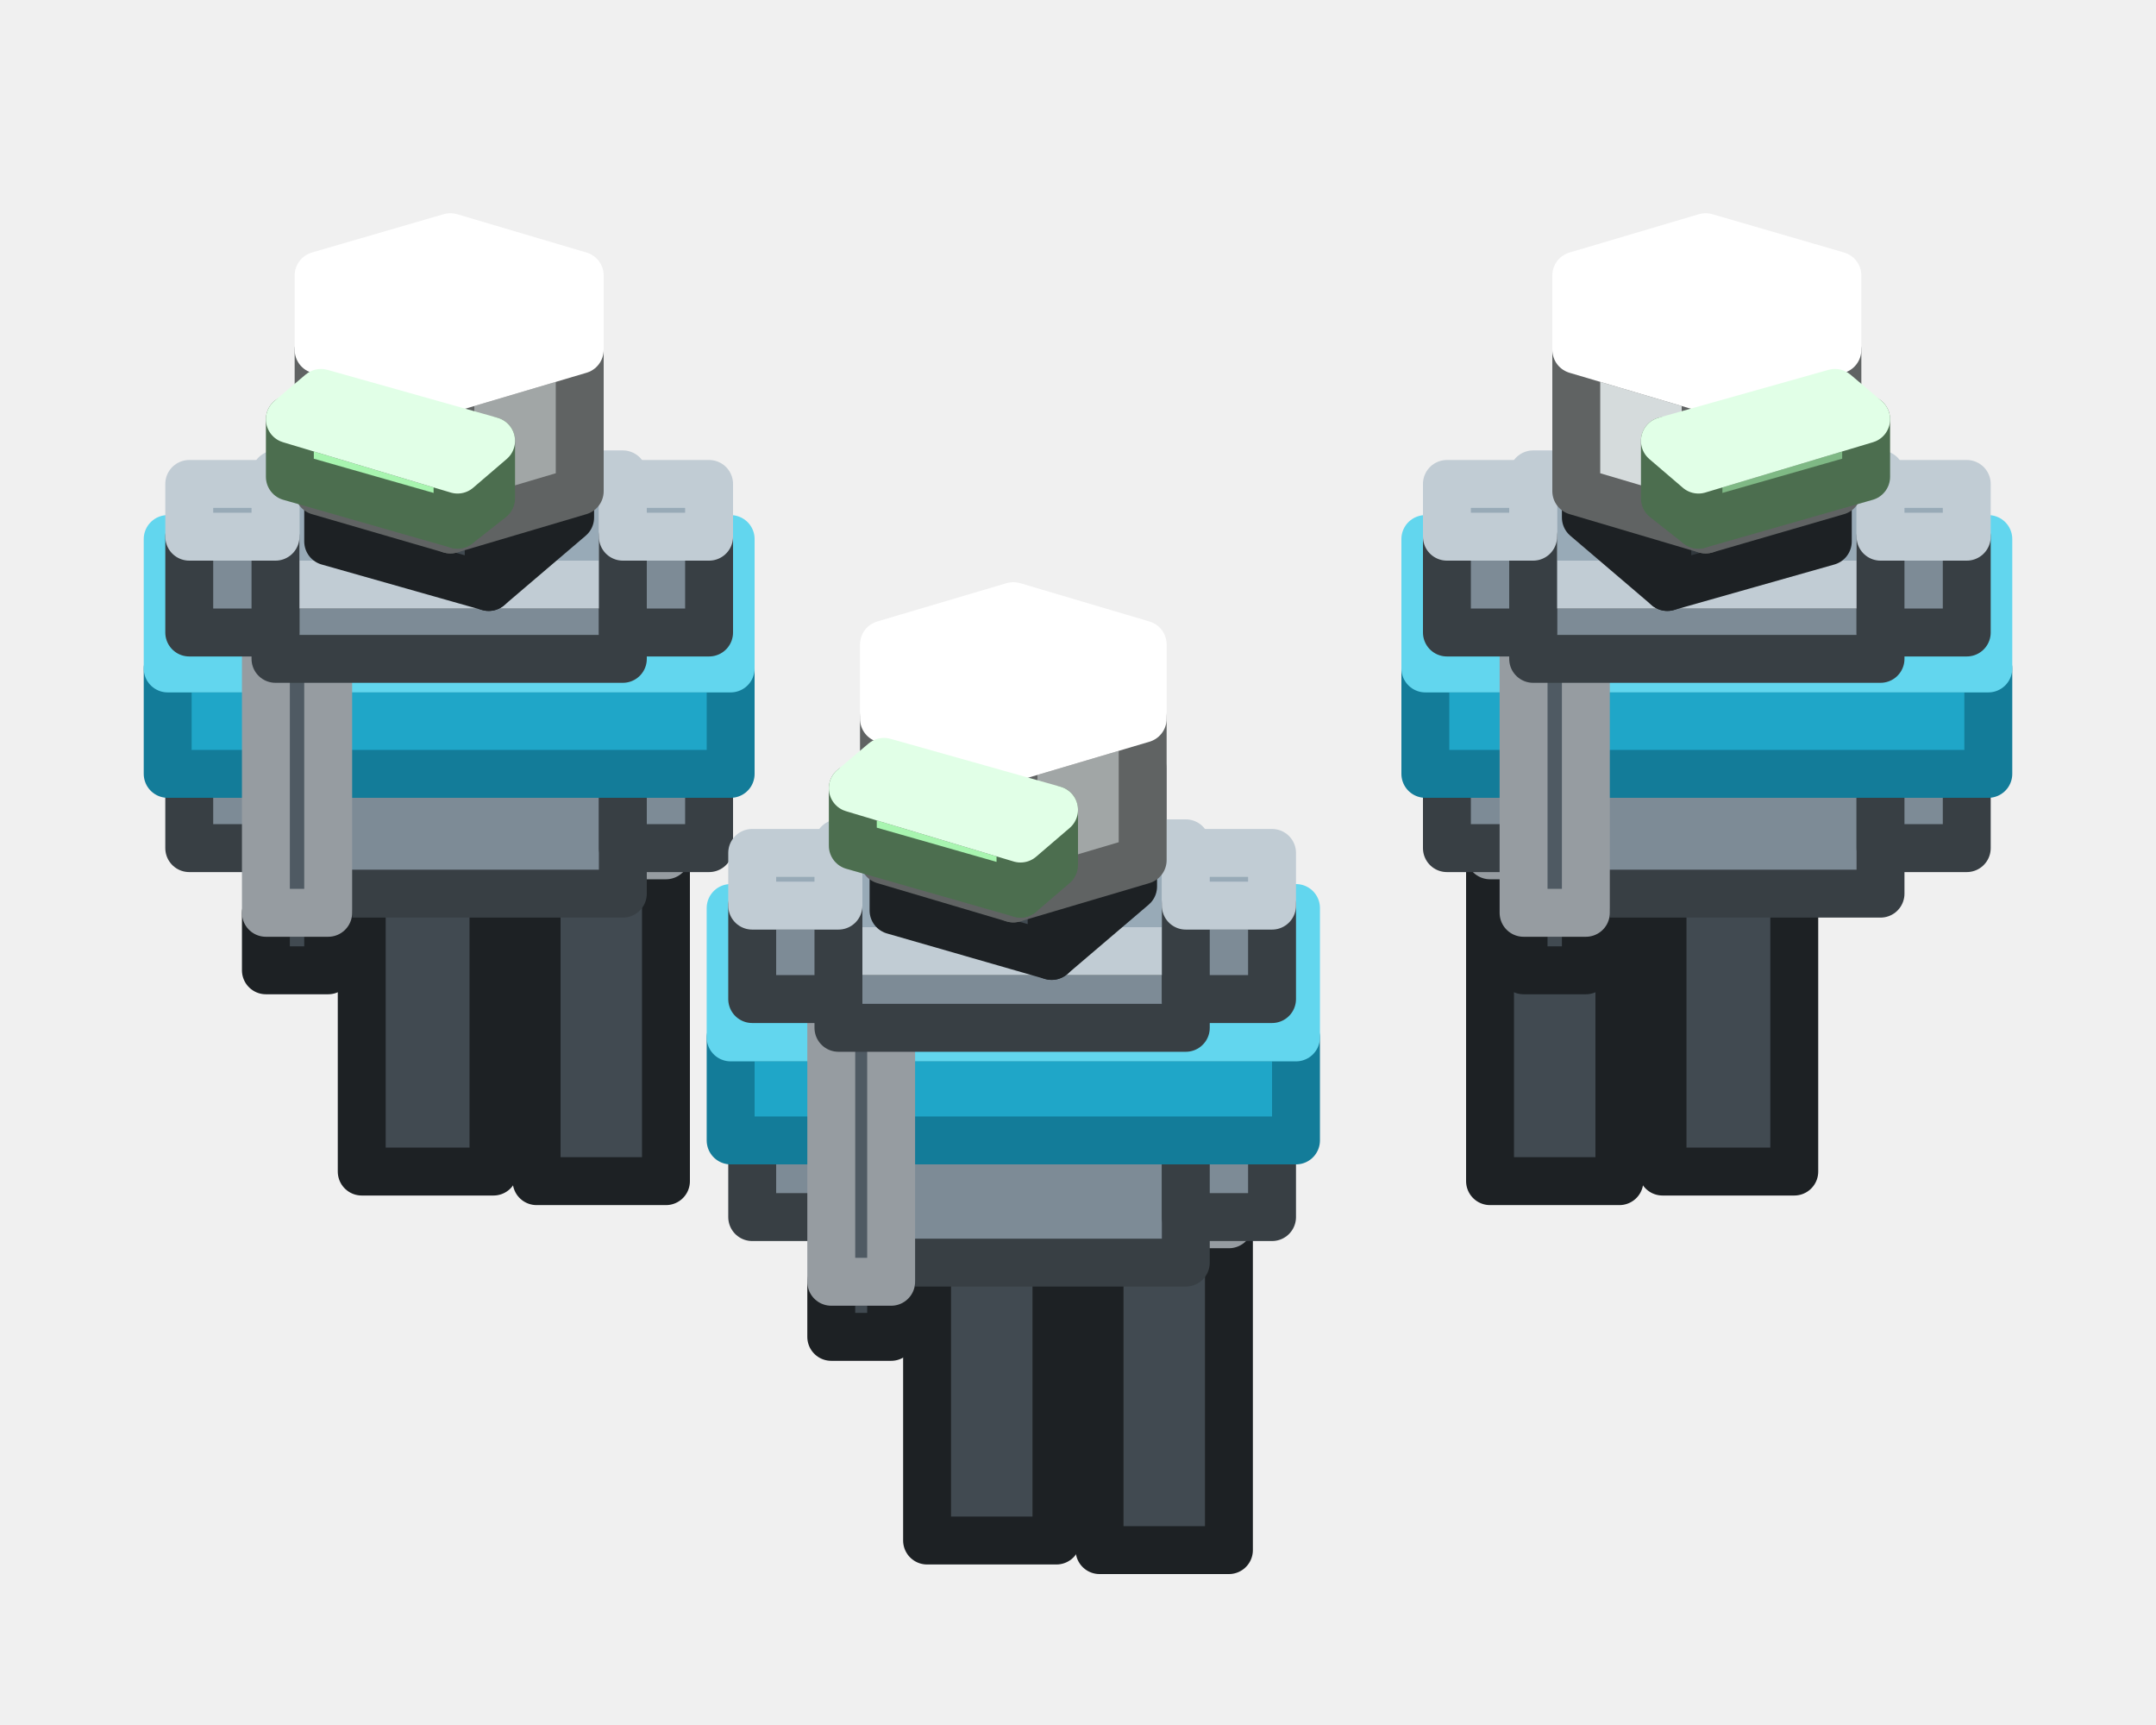
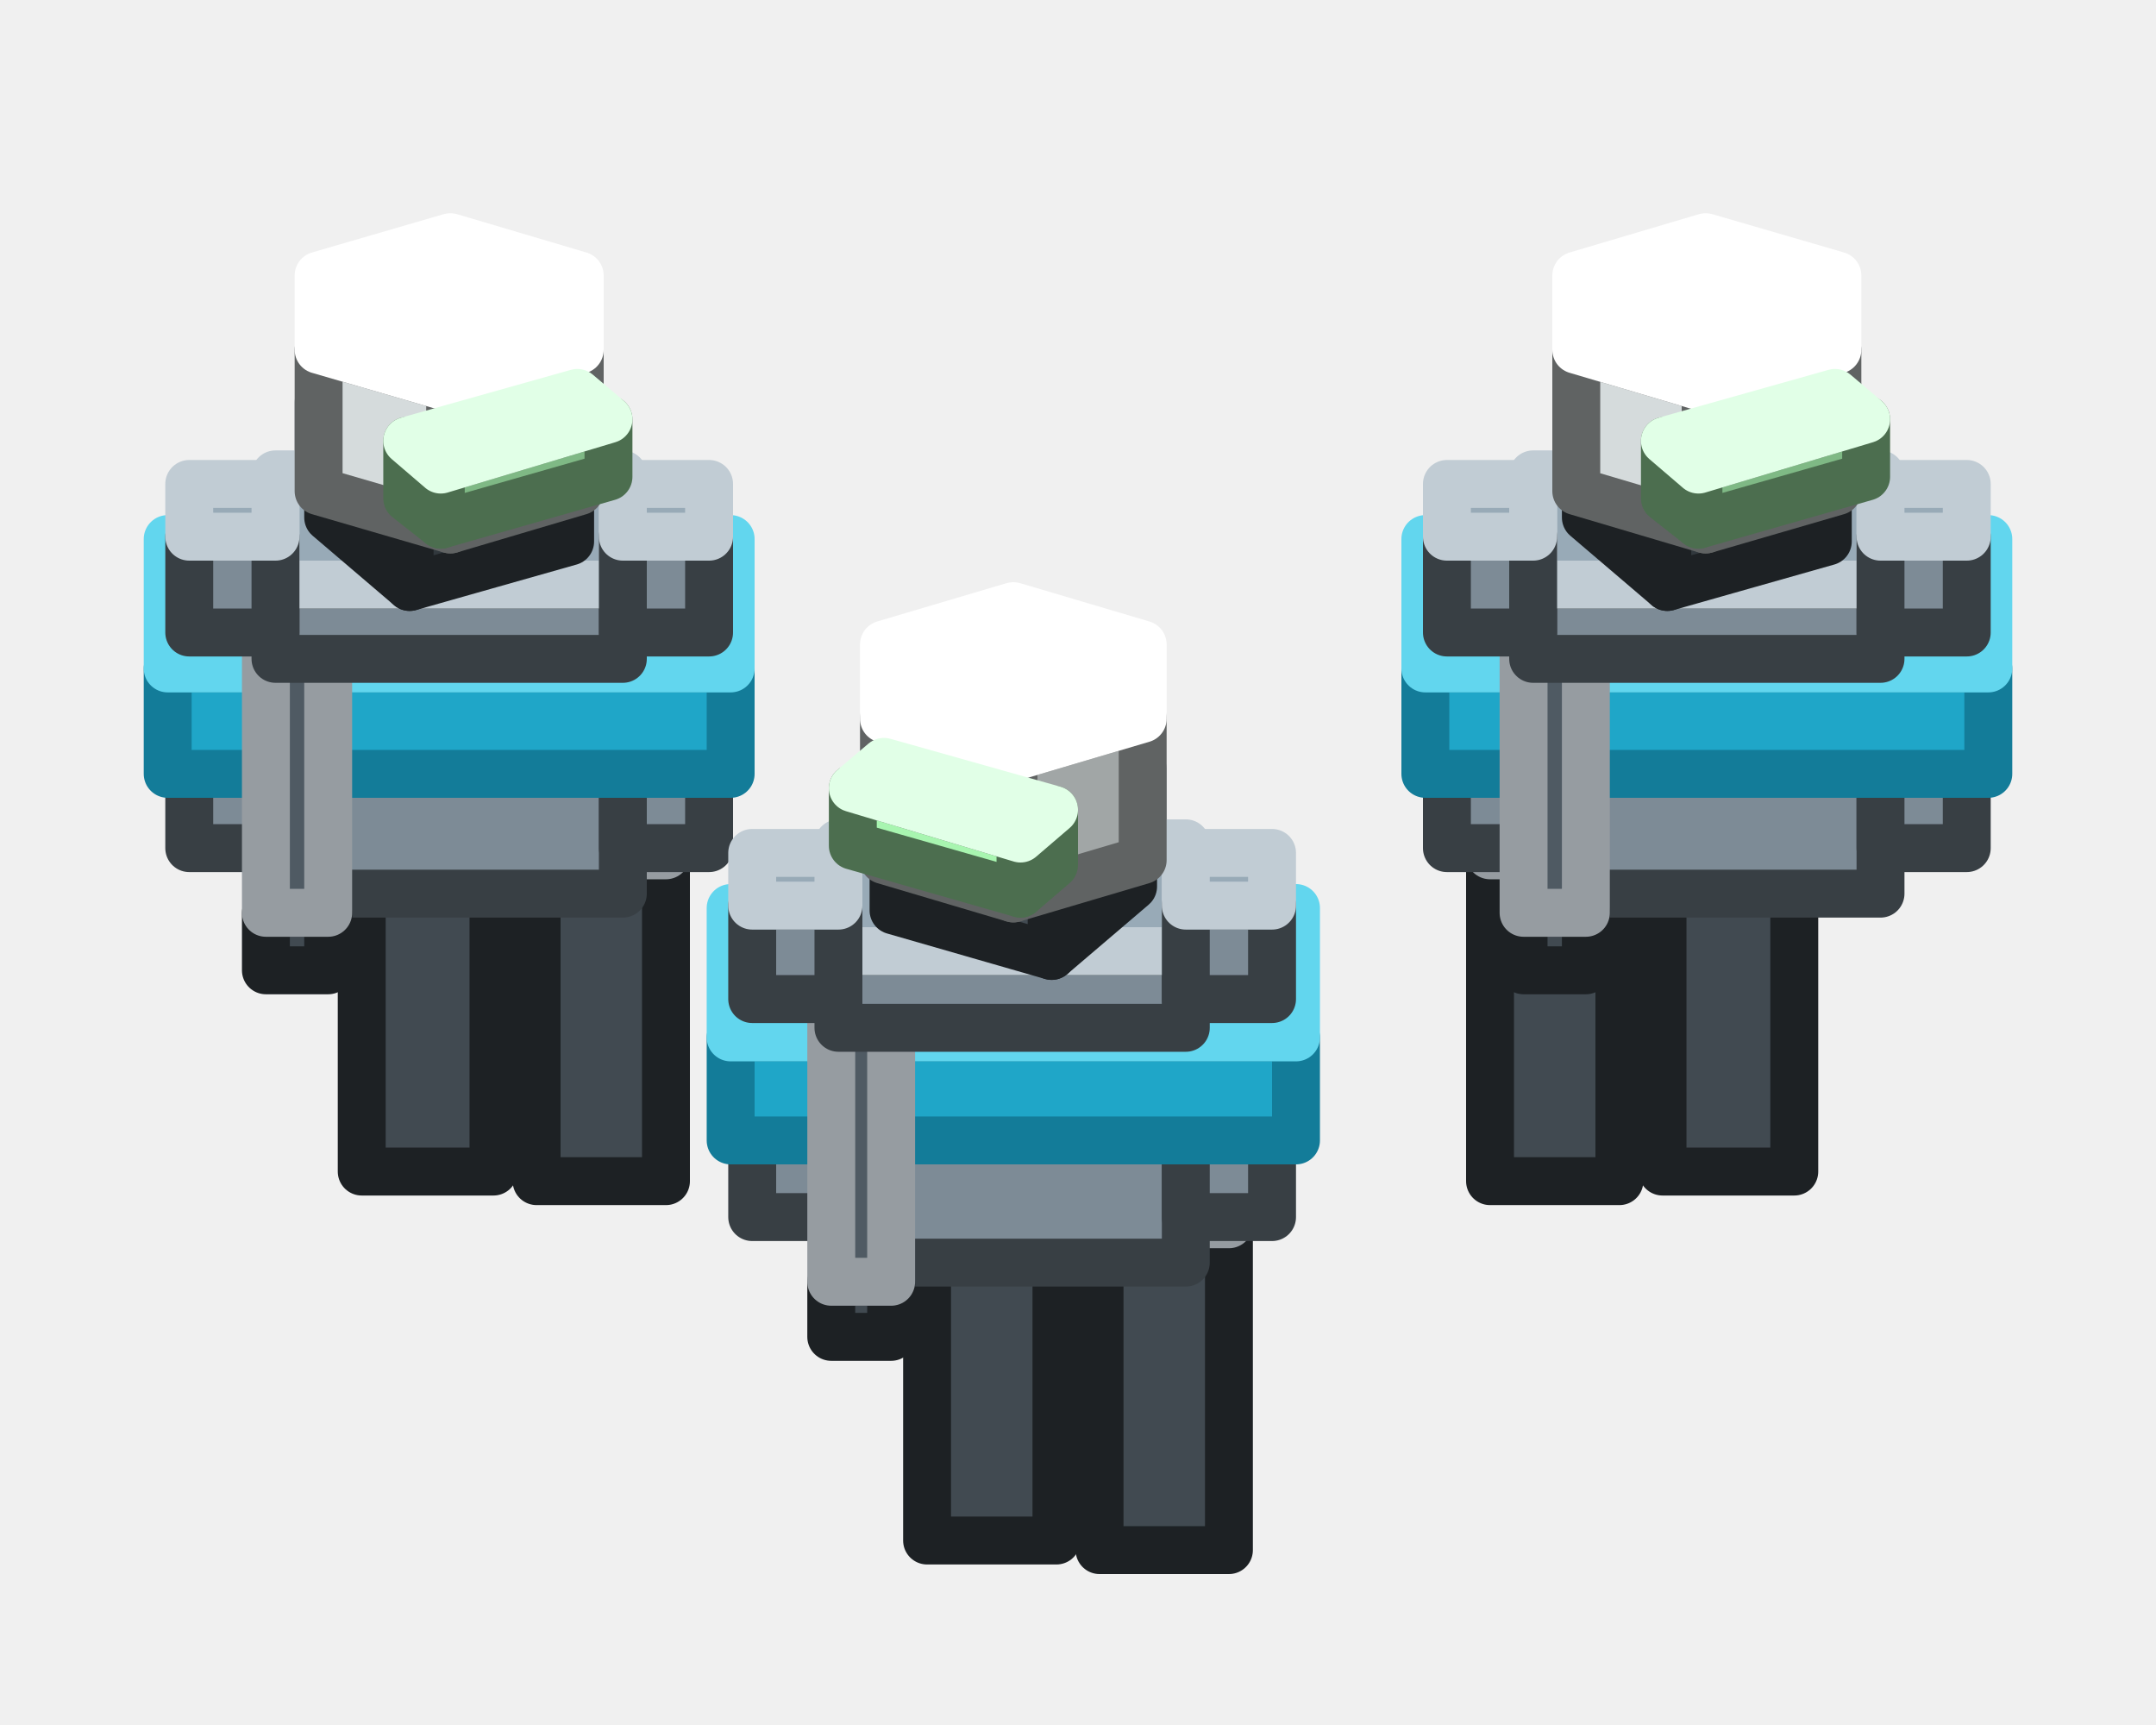
<svg xmlns="http://www.w3.org/2000/svg" width="90" height="72" viewBox="0 0 90 72">
  <g stroke-width="2" stroke-linejoin="round">
    <polygon points="77.8,25.7 77.8,28.9 76.7,28.9 76.7,25.7" fill="#1FA6C8" stroke="#137C99" />
    <polygon points="77.8,28.9 77.8,29.9 76.7,29.9 76.7,28.9" fill="#137C99" stroke="#137C99" />
    <polygon points="77.8,22 77.8,25.7 76.7,25.7 76.7,22" fill="#62D6EE" stroke="#62D6EE" />
    <polygon points="77.8,20.2 77.8,22 76.7,22 76.7,20.2" fill="#62D6EE" stroke="#62D6EE" />
    <polygon points="65.8,25.7 65.8,28.9 64.7,28.9 64.7,25.7" fill="#1FA6C8" stroke="#137C99" />
    <polygon points="65.8,28.9 65.8,29.9 64.7,29.9 64.7,28.9" fill="#137C99" stroke="#137C99" />
    <polygon points="65.8,22 65.8,25.7 64.7,25.7 64.7,22" fill="#62D6EE" stroke="#62D6EE" />
    <polygon points="65.8,20.2 65.8,22 64.7,22 64.7,20.2" fill="#62D6EE" stroke="#62D6EE" />
    <polygon points="25.3,25.7 25.3,28.9 24.2,28.9 24.2,25.7" fill="#1FA6C8" stroke="#137C99" />
    <polygon points="25.3,28.9 25.3,29.9 24.2,29.9 24.2,28.9" fill="#137C99" stroke="#137C99" />
    <polygon points="25.3,22 25.3,25.7 24.2,25.7 24.2,22" fill="#62D6EE" stroke="#62D6EE" />
    <polygon points="25.3,20.2 25.3,22 24.2,22 24.2,20.2" fill="#62D6EE" stroke="#62D6EE" />
    <polygon points="13.3,25.7 13.3,28.9 12.2,28.9 12.2,25.7" fill="#1FA6C8" stroke="#137C99" />
    <polygon points="13.3,28.9 13.3,29.9 12.2,29.9 12.2,28.9" fill="#137C99" stroke="#137C99" />
    <polygon points="13.3,22 13.3,25.7 12.2,25.7 12.2,22" fill="#62D6EE" stroke="#62D6EE" />
    <polygon points="13.3,20.2 13.3,22 12.2,22 12.2,20.2" fill="#62D6EE" stroke="#62D6EE" />
    <polygon points="76.7,26.1 76.7,31.6 65.8,31.6 65.8,26.1" fill="#414A51" stroke="#1D2124" />
    <polygon points="76.7,31.6 76.7,33.3 65.8,33.3 65.8,31.6" fill="#31383D" stroke="#1D2124" />
    <polygon points="76.7,19.9 76.7,26.1 65.8,26.1 65.8,19.9" fill="#4F5A63" stroke="#969CA1" />
    <polygon points="76.7,16.8 76.7,19.9 65.8,19.9 65.8,16.8" fill="#4F5A63" stroke="#969CA1" />
    <polygon points="24.2,26.1 24.2,31.6 13.3,31.6 13.3,26.1" fill="#414A51" stroke="#1D2124" />
    <polygon points="24.2,31.6 24.2,33.3 13.3,33.3 13.3,31.6" fill="#31383D" stroke="#1D2124" />
    <polygon points="24.2,19.9 24.2,26.1 13.3,26.1 13.3,19.9" fill="#4F5A63" stroke="#969CA1" />
    <polygon points="24.2,16.8 24.2,19.9 13.3,19.9 13.3,16.8" fill="#4F5A63" stroke="#969CA1" />
    <polygon points="74.9,48.9 69.4,48.9 69.4,36.4 74.9,36.4" fill="#414A51" stroke="#1D2124" />
    <polygon points="69.4,36.4 69.4,33.7 74.9,33.7 74.9,36.4" fill="#4F5A63" stroke="#969CA1" />
-     <polygon points="20.6,48.9 15.1,48.9 15.1,36.4 20.6,36.4" fill="#414A51" stroke="#1D2124" />
-     <polygon points="15.1,36.4 15.1,33.7 20.6,33.7 20.6,36.4" fill="#4F5A63" stroke="#969CA1" />
    <polygon points="67.6,49.3 62.2,49.3 62.2,35.7 67.6,35.7" fill="#414A51" stroke="#1D2124" />
    <polygon points="62.2,35.7 62.2,33.9 67.6,33.9 67.6,35.7" fill="#4F5A63" stroke="#969CA1" />
    <polygon points="27.8,49.3 22.4,49.3 22.4,35.7 27.8,35.7" fill="#414A51" stroke="#1D2124" />
    <polygon points="22.4,35.7 22.4,33.9 27.8,33.9 27.8,35.7" fill="#4F5A63" stroke="#969CA1" />
+     <polygon points="20.6,48.9 15.1,48.9 15.1,36.4 20.6,36.4" fill="#414A51" stroke="#1D2124" />
+     <polygon points="15.1,36.4 15.1,33.7 20.6,33.7 20.6,36.4" fill="#4F5A63" stroke="#969CA1" />
    <polygon points="78.5,37.3 64,37.3 64,31.8 78.5,31.8" fill="#7D8B96" stroke="#383F44" />
    <polygon points="64,31.8 64,27.3 78.5,27.3 78.5,31.8" fill="#98AAB7" stroke="#C1CCD4" />
    <polygon points="26,37.3 11.5,37.3 11.5,31.8 26,31.8" fill="#7D8B96" stroke="#383F44" />
    <polygon points="11.5,31.8 11.5,27.3 26,27.3 26,31.8" fill="#98AAB7" stroke="#C1CCD4" />
    <polygon points="82.1,35.4 78.5,35.4 78.5,31.5 82.1,31.5" fill="#7D8B96" stroke="#383F44" />
    <polygon points="78.5,31.5 78.5,29.2 82.1,29.2 82.1,31.5" fill="#98AAB7" stroke="#C1CCD4" />
    <polygon points="64,35.4 60.4,35.4 60.4,31.5 64,31.5" fill="#7D8B96" stroke="#383F44" />
    <polygon points="60.4,31.5 60.4,29.2 64,29.2 64,31.5" fill="#98AAB7" stroke="#C1CCD4" />
    <polygon points="29.6,35.4 26,35.4 26,31.5 29.6,31.5" fill="#7D8B96" stroke="#383F44" />
    <polygon points="26,31.5 26,29.2 29.6,29.2 29.6,31.5" fill="#98AAB7" stroke="#C1CCD4" />
    <polygon points="11.5,35.4 7.9,35.4 7.9,31.5 11.5,31.5" fill="#7D8B96" stroke="#383F44" />
    <polygon points="7.9,31.5 7.9,29.2 11.5,29.2 11.5,31.5" fill="#98AAB7" stroke="#C1CCD4" />
    <polygon points="83,32.3 59.5,32.3 59.5,27.9 83,27.9" fill="#1FA6C8" stroke="#137C99" />
    <polygon points="59.5,27.9 59.5,22.5 83,22.5 83,27.9" fill="#62D6EE" stroke="#62D6EE" />
    <polygon points="30.5,32.3 7,32.3 7,27.9 30.5,27.9" fill="#1FA6C8" stroke="#137C99" />
    <polygon points="7,27.9 7,22.5 30.5,22.5 30.5,27.9" fill="#62D6EE" stroke="#62D6EE" />
    <polygon points="66.2,40.5 63.6,40.5 63.6,38.1 66.2,38.1" fill="#414A51" stroke="#1D2124" />
    <polygon points="63.6,38.1 63.6,24.5 66.2,24.5 66.2,38.1" fill="#4F5A63" stroke="#969CA1" />
    <polygon points="13.7,40.5 11.1,40.5 11.1,38.1 13.7,38.1" fill="#414A51" stroke="#1D2124" />
    <polygon points="11.1,38.1 11.1,24.5 13.7,24.5 13.7,38.1" fill="#4F5A63" stroke="#969CA1" />
    <polygon points="78.5,27.5 64,27.5 64,24.4 78.5,24.4" fill="#7D8B96" stroke="#383F44" />
    <polygon points="64,24.4 64,19.8 78.5,19.8 78.5,24.4" fill="#98AAB7" stroke="#C1CCD4" />
    <polygon points="26,27.5 11.5,27.5 11.5,24.4 26,24.4" fill="#7D8B96" stroke="#383F44" />
    <polygon points="11.5,24.4 11.5,19.8 26,19.8 26,24.4" fill="#98AAB7" stroke="#C1CCD4" />
    <polygon points="82.1,26.4 78.5,26.4 78.5,22.4 82.1,22.4" fill="#7D8B96" stroke="#383F44" />
    <polygon points="78.5,22.4 78.5,20.2 82.1,20.2 82.1,22.4" fill="#98AAB7" stroke="#C1CCD4" />
    <polygon points="64,26.4 60.4,26.4 60.4,22.4 64,22.4" fill="#7D8B96" stroke="#383F44" />
    <polygon points="60.4,22.4 60.4,20.2 64,20.2 64,22.4" fill="#98AAB7" stroke="#C1CCD4" />
    <polygon points="29.6,26.4 26,26.4 26,22.4 29.6,22.4" fill="#7D8B96" stroke="#383F44" />
    <polygon points="26,22.4 26,20.2 29.6,20.2 29.6,22.4" fill="#98AAB7" stroke="#C1CCD4" />
    <polygon points="11.5,26.4 7.9,26.4 7.9,22.4 11.5,22.4" fill="#7D8B96" stroke="#383F44" />
    <polygon points="7.9,22.4 7.9,20.2 11.5,20.2 11.5,22.4" fill="#98AAB7" stroke="#C1CCD4" />
-     <polygon points="23.8,21.6 20.4,24.5 20.4,21.4 23.8,18.5" fill="#31383D" stroke="#1D2124" />
-     <polygon points="20.4,24.5 13.7,22.6 13.7,19.5 20.4,21.4" fill="#414A51" stroke="#1D2124" />
-     <polygon points="13.7,19.5 17.1,16.5 23.8,18.5 20.4,21.4" fill="#4F5A63" stroke="#969CA1" />
    <polygon points="69.6,24.5 66.2,21.6 66.2,18.5 69.6,21.4" fill="#414A51" stroke="#1D2124" />
    <polygon points="76.3,22.6 69.6,24.5 69.6,21.4 76.3,19.5" fill="#31383D" stroke="#1D2124" />
    <polygon points="69.6,21.4 66.2,18.5 72.9,16.5 76.3,19.5" fill="#4F5A63" stroke="#969CA1" />
-     <polygon points="24.2,20.5 18.8,22.1 18.8,16.2 24.2,14.6" fill="#A1A6A6" stroke="#606363" />
-     <polygon points="18.8,22.1 13.3,20.5 13.3,14.6 18.8,16.2" fill="#D5DBDC" stroke="#606363" />
-     <polygon points="13.3,14.6 13.3,11.5 18.8,9.9 24.2,11.5 24.2,14.6 18.8,16.2" fill="#FFFFFF" stroke="#FFFFFF" />
+     <polygon points="17.1,24.5 13.7,21.6 13.7,18.5 17.1,21.4" fill="#414A51" stroke="#1D2124" />
+     <polygon points="23.8,22.6 17.1,24.5 17.1,21.4 23.8,19.5" fill="#31383D" stroke="#1D2124" />
+     <polygon points="17.1,21.4 13.7,18.5 20.4,16.5 23.8,19.5" fill="#4F5A63" stroke="#969CA1" />
    <polygon points="71.2,22.1 65.8,20.5 65.8,14.6 71.2,16.2" fill="#D5DBDC" stroke="#606363" />
    <polygon points="76.7,20.5 71.2,22.1 71.2,16.2 76.7,14.6" fill="#A1A6A6" stroke="#606363" />
    <polygon points="71.2,16.2 65.8,14.6 65.8,11.5 71.2,9.9 76.7,11.5 76.7,14.6" fill="#FFFFFF" stroke="#FFFFFF" />
+     <polygon points="18.8,22.1 13.3,20.5 13.3,14.6 18.8,16.2" fill="#D5DBDC" stroke="#606363" />
+     <polygon points="24.2,20.5 18.8,22.1 18.8,16.2 24.2,14.6" fill="#A1A6A6" stroke="#606363" />
+     <polygon points="18.8,16.2 13.3,14.6 13.3,11.5 18.8,9.9 24.2,11.5 24.2,14.6" fill="#FFFFFF" stroke="#FFFFFF" />
    <polygon points="70.9,21.9 69.5,20.8 69.5,18.4 70.9,19.6" fill="#A8F5B0" stroke="#4C6E4F" />
    <polygon points="77.9,19.9 70.9,21.9 70.9,19.6 77.9,17.5" fill="#7FB985" stroke="#4C6E4F" />
    <polygon points="70.9,19.6 69.5,18.4 76.6,16.4 77.9,17.5" fill="#CDFFD7" stroke="#E1FFE7" />
-     <polygon points="20.5,20.8 19.1,21.9 19.1,19.6 20.5,18.4" fill="#7FB985" stroke="#4C6E4F" />
-     <polygon points="19.1,21.9 12.1,19.9 12.1,17.5 19.1,19.6" fill="#A8F5B0" stroke="#4C6E4F" />
-     <polygon points="12.1,17.5 13.4,16.4 20.5,18.4 19.1,19.6" fill="#CDFFD7" stroke="#E1FFE7" />
+     <polygon points="18.4,21.9 17,20.8 17,18.4 18.4,19.6" fill="#A8F5B0" stroke="#4C6E4F" />
+     <polygon points="25.4,19.9 18.4,21.9 18.4,19.6 25.4,17.5" fill="#7FB985" stroke="#4C6E4F" />
+     <polygon points="18.4,19.6 17,18.4 24.1,16.4 25.4,17.5" fill="#CDFFD7" stroke="#E1FFE7" />
    <polygon points="47.7,41.5 47.7,47 36.9,47 36.9,41.5" fill="#414A51" stroke="#1D2124" />
    <polygon points="47.7,47 47.7,48.7 36.9,48.7 36.9,47" fill="#31383D" stroke="#1D2124" />
    <polygon points="47.7,35.3 47.7,41.5 36.9,41.5 36.9,35.3" fill="#4F5A63" stroke="#969CA1" />
    <polygon points="47.7,32.1 47.7,35.3 36.9,35.3 36.9,32.1" fill="#4F5A63" stroke="#969CA1" />
    <polygon points="48.8,41 48.8,44.3 47.7,44.3 47.7,41" fill="#1FA6C8" stroke="#137C99" />
    <polygon points="48.8,44.3 48.8,45.3 47.7,45.3 47.7,44.3" fill="#137C99" stroke="#137C99" />
    <polygon points="48.8,37.4 48.8,41 47.7,41 47.7,37.4" fill="#62D6EE" stroke="#62D6EE" />
    <polygon points="48.8,35.5 48.8,37.4 47.7,37.4 47.7,35.5" fill="#62D6EE" stroke="#62D6EE" />
    <polygon points="36.9,41 36.9,44.3 35.8,44.3 35.8,41" fill="#1FA6C8" stroke="#137C99" />
    <polygon points="36.9,44.3 36.9,45.3 35.8,45.3 35.8,44.3" fill="#137C99" stroke="#137C99" />
    <polygon points="36.9,37.4 36.9,41 35.8,41 35.8,37.4" fill="#62D6EE" stroke="#62D6EE" />
    <polygon points="36.9,35.5 36.9,37.4 35.8,37.4 35.8,35.5" fill="#62D6EE" stroke="#62D6EE" />
+     <polygon points="51.3,64.7 45.9,64.7 45.9,51.1 51.3,51.1" fill="#414A51" stroke="#1D2124" />
+     <polygon points="45.9,51.1 45.9,49.3 51.3,49.3 51.3,51.1" fill="#4F5A63" stroke="#969CA1" />
    <polygon points="44.1,64.3 38.7,64.3 38.7,51.8 44.1,51.8" fill="#414A51" stroke="#1D2124" />
    <polygon points="38.7,51.8 38.7,49.1 44.1,49.1 44.1,51.8" fill="#4F5A63" stroke="#969CA1" />
-     <polygon points="51.3,64.7 45.9,64.7 45.9,51.1 51.3,51.1" fill="#414A51" stroke="#1D2124" />
-     <polygon points="45.9,51.1 45.9,49.3 51.3,49.3 51.3,51.1" fill="#4F5A63" stroke="#969CA1" />
    <polygon points="49.5,52.7 35,52.7 35,47.2 49.5,47.2" fill="#7D8B96" stroke="#383F44" />
    <polygon points="35,47.2 35,42.7 49.5,42.7 49.5,47.2" fill="#98AAB7" stroke="#C1CCD4" />
    <polygon points="53.1,50.8 49.5,50.8 49.5,46.8 53.1,46.8" fill="#7D8B96" stroke="#383F44" />
    <polygon points="49.5,46.8 49.5,44.6 53.1,44.6 53.1,46.8" fill="#98AAB7" stroke="#C1CCD4" />
    <polygon points="35,50.8 31.4,50.8 31.4,46.8 35,46.8" fill="#7D8B96" stroke="#383F44" />
    <polygon points="31.4,46.8 31.4,44.6 35,44.6 35,46.8" fill="#98AAB7" stroke="#C1CCD4" />
    <polygon points="54.1,47.6 30.5,47.6 30.5,43.3 54.1,43.3" fill="#1FA6C8" stroke="#137C99" />
    <polygon points="30.5,43.3 30.5,37.9 54.1,37.9 54.1,43.3" fill="#62D6EE" stroke="#62D6EE" />
    <polygon points="37.2,55.8 34.7,55.8 34.7,53.5 37.2,53.5" fill="#414A51" stroke="#1D2124" />
    <polygon points="34.7,53.5 34.7,39.9 37.2,39.9 37.2,53.5" fill="#4F5A63" stroke="#969CA1" />
    <polygon points="49.5,42.9 35,42.9 35,39.7 49.5,39.7" fill="#7D8B96" stroke="#383F44" />
    <polygon points="35,39.7 35,35.2 49.5,35.2 49.5,39.7" fill="#98AAB7" stroke="#C1CCD4" />
    <polygon points="53.1,41.7 49.5,41.7 49.5,37.8 53.1,37.8" fill="#7D8B96" stroke="#383F44" />
    <polygon points="49.5,37.8 49.5,35.6 53.1,35.6 53.1,37.8" fill="#98AAB7" stroke="#C1CCD4" />
    <polygon points="35,41.7 31.4,41.7 31.4,37.8 35,37.8" fill="#7D8B96" stroke="#383F44" />
    <polygon points="31.4,37.8 31.4,35.6 35,35.6 35,37.8" fill="#98AAB7" stroke="#C1CCD4" />
    <polygon points="47.3,37 43.9,39.9 43.9,36.8 47.3,33.8" fill="#31383D" stroke="#1D2124" />
    <polygon points="43.9,39.9 37.3,38 37.3,34.9 43.9,36.8" fill="#414A51" stroke="#1D2124" />
    <polygon points="37.3,34.9 40.7,31.9 47.3,33.8 43.9,36.8" fill="#4F5A63" stroke="#969CA1" />
    <polygon points="47.7,35.9 42.3,37.5 42.3,31.6 47.7,30" fill="#A1A6A6" stroke="#606363" />
    <polygon points="42.3,37.5 36.9,35.9 36.9,30 42.3,31.6" fill="#D5DBDC" stroke="#606363" />
    <polygon points="36.9,30 36.9,26.9 42.3,25.3 47.7,26.9 47.7,30 42.3,31.6" fill="#FFFFFF" stroke="#FFFFFF" />
    <polygon points="44,36.1 42.6,37.3 42.6,35 44,33.8" fill="#7FB985" stroke="#4C6E4F" />
    <polygon points="42.6,37.3 35.6,35.3 35.6,32.9 42.6,35" fill="#A8F5B0" stroke="#4C6E4F" />
    <polygon points="35.6,32.9 36.9,31.8 44,33.8 42.6,35" fill="#CDFFD7" stroke="#E1FFE7" />
  </g>
</svg>
